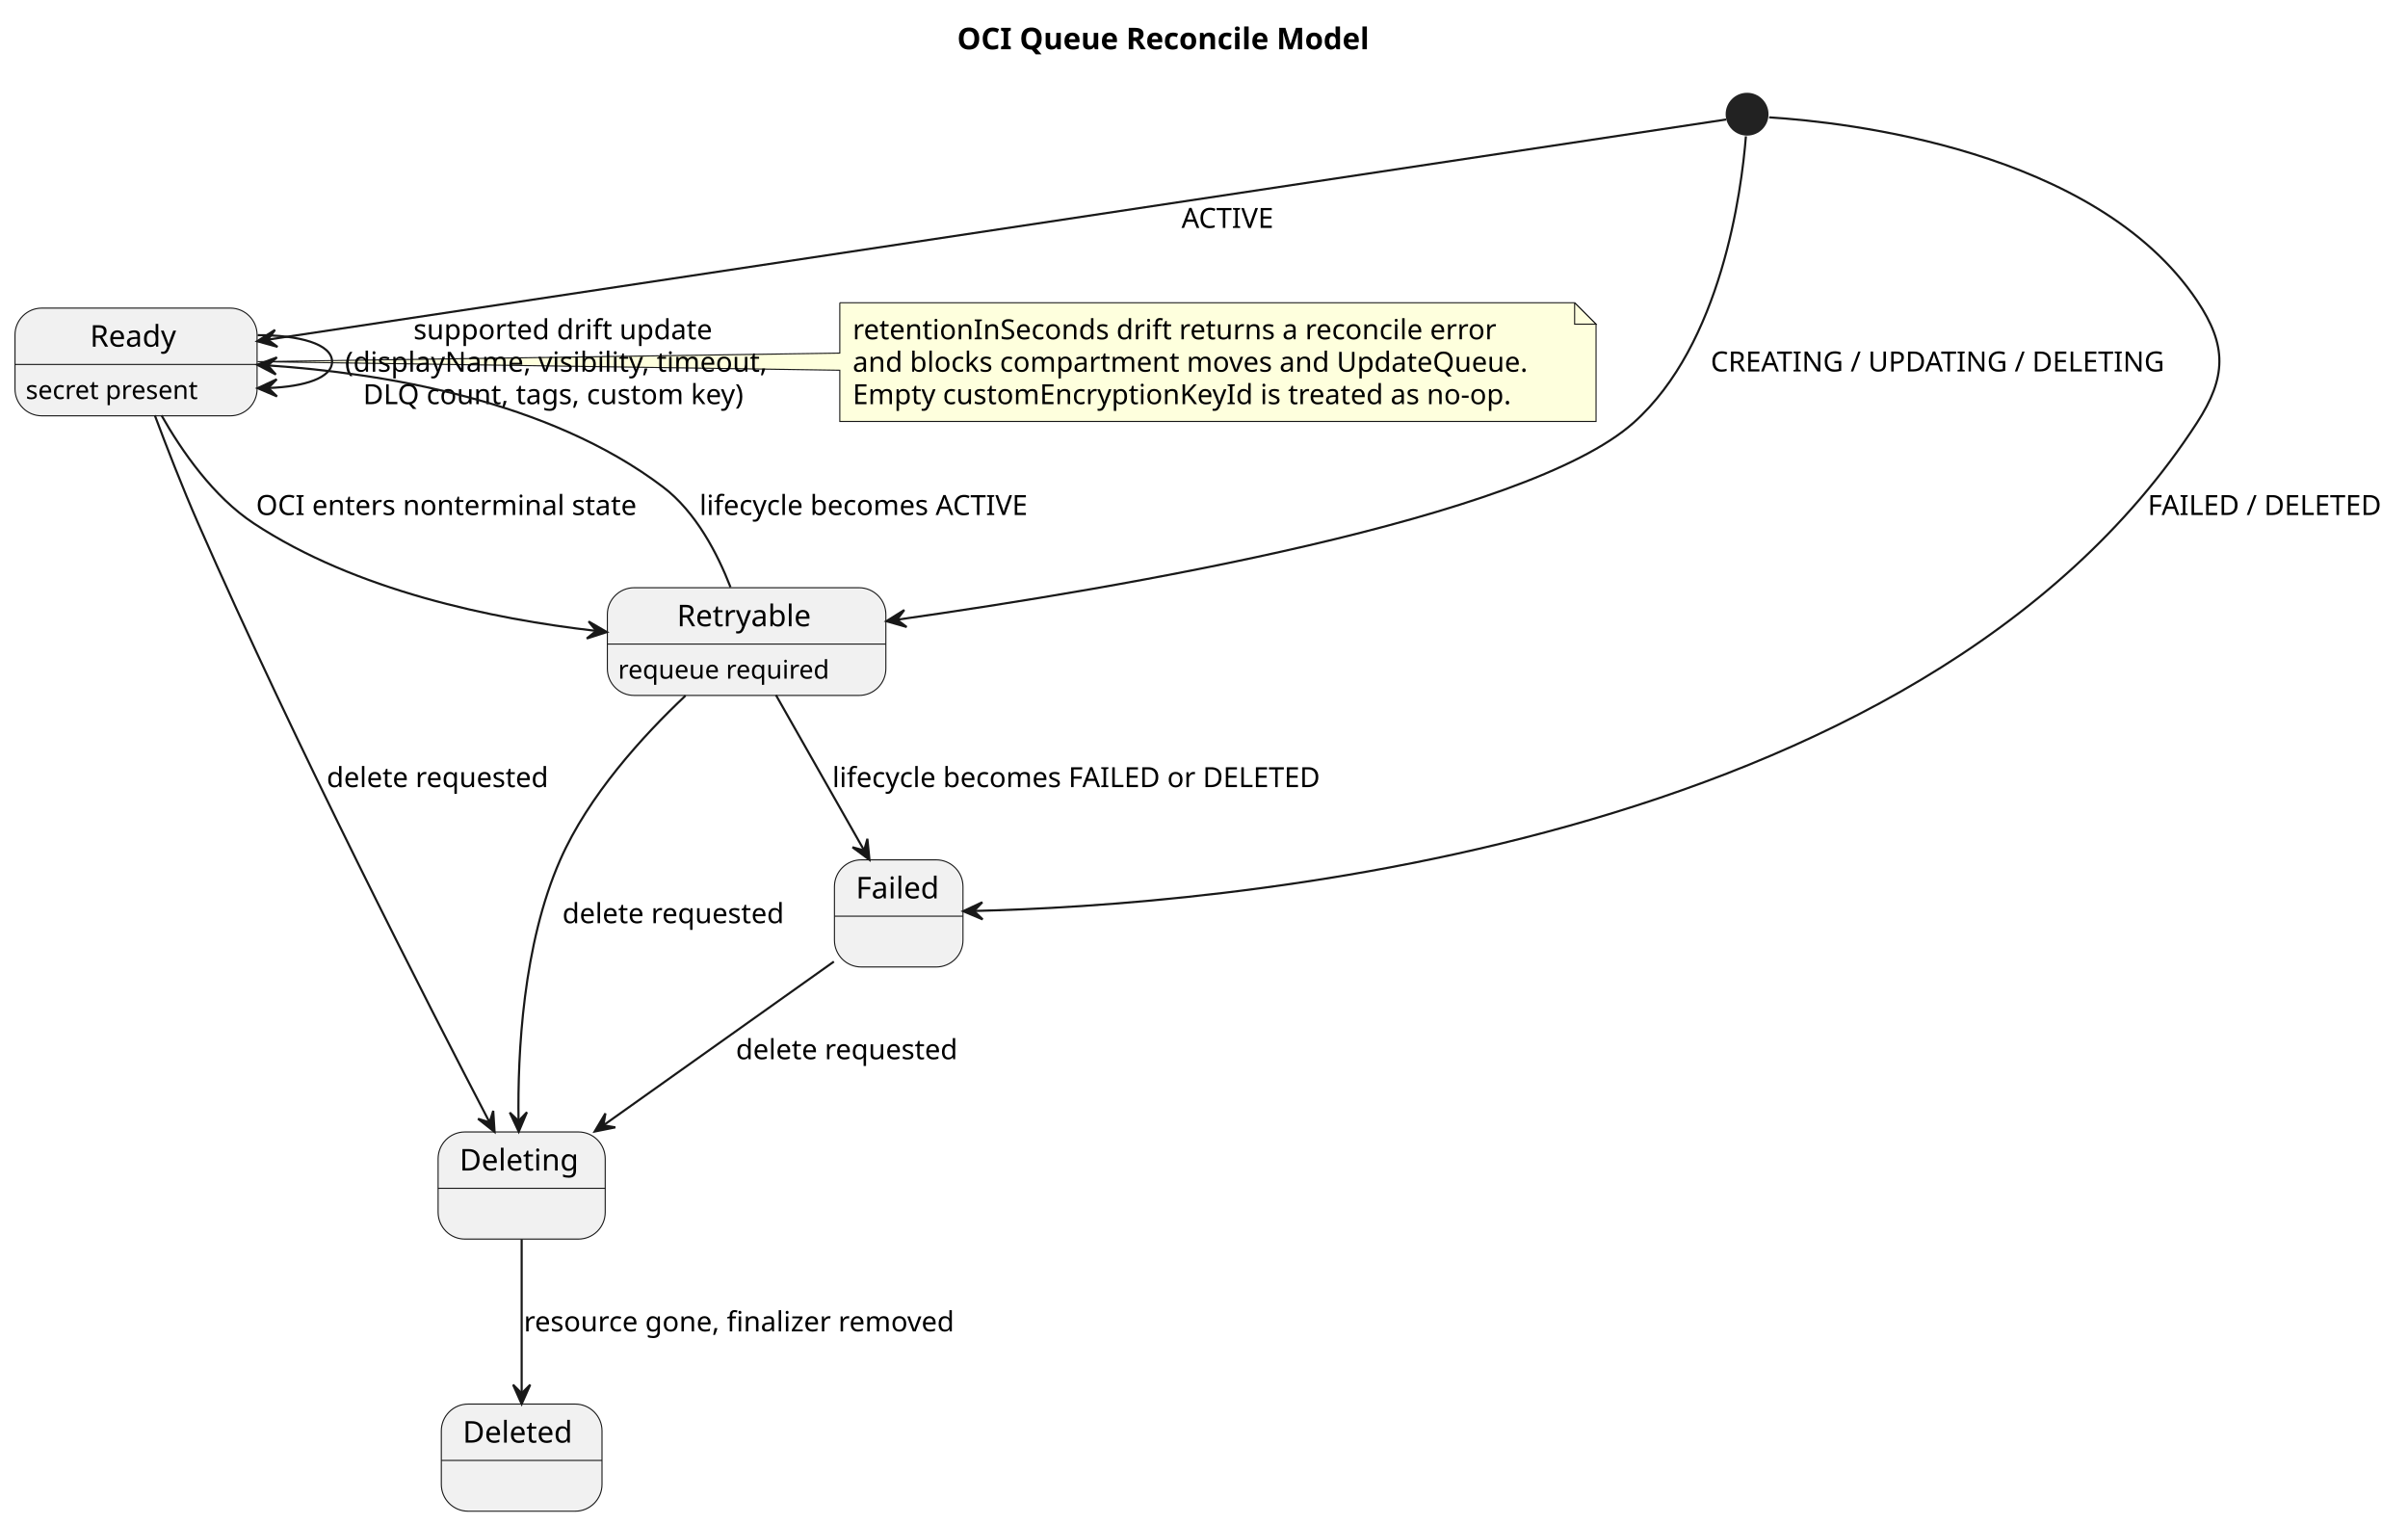
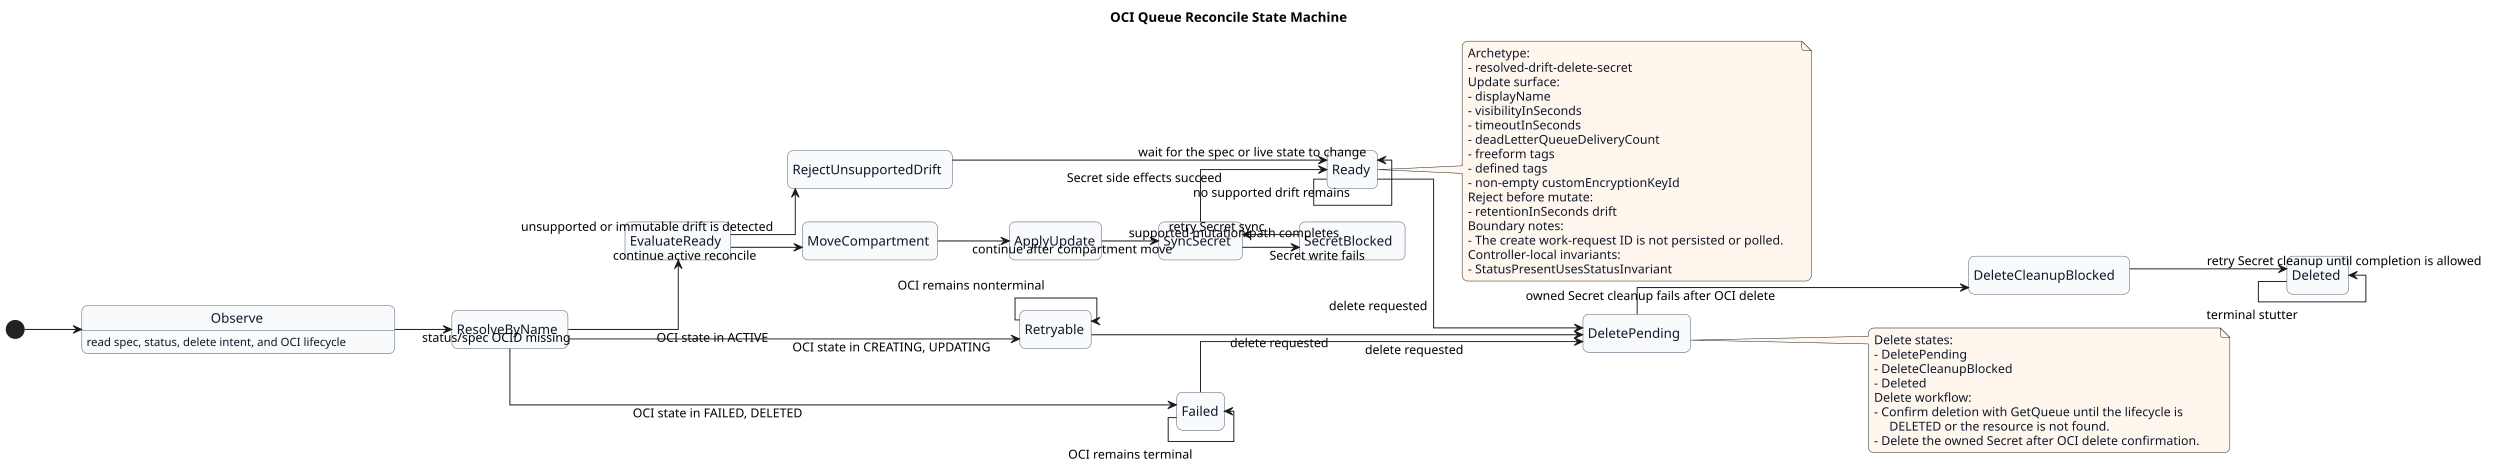
- <svg xmlns="http://www.w3.org/2000/svg" contentStyleType="text/css" height="711px" preserveAspectRatio="none" style="width:1124px;height:711px;background:#FFFFFF;" version="1.1" viewBox="0 0 1124 711" width="1124px" zoomAndPan="magnify">
+ <svg xmlns="http://www.w3.org/2000/svg" contentStyleType="text/css" height="498px" preserveAspectRatio="none" style="width:2628px;height:498px;background:#FFFFFF;" version="1.1" viewBox="0 0 2628 498" width="2628px" zoomAndPan="magnify">
  <defs />
  <g>
-     <text fill="#000000" font-family="sans-serif" font-size="14" font-weight="bold" lengthAdjust="spacing" textLength="217" x="446.75" y="22.995">OCI Queue Reconcile Model</text>
-     <ellipse cx="815.5" cy="53.297" fill="#222222" rx="10" ry="10" style="stroke:none;stroke-width:1.0;" />
-     <g id="Ready">
-       <rect fill="#F1F1F1" height="50.266" rx="12.5" ry="12.5" style="stroke:#181818;stroke-width:0.5;" width="113" x="7" y="143.797" />
-       <line style="stroke:#181818;stroke-width:0.5;" x1="7" x2="120" y1="170.094" y2="170.094" />
-       <text fill="#000000" font-family="sans-serif" font-size="14" lengthAdjust="spacing" textLength="43" x="42" y="161.792">Ready</text>
-       <text fill="#000000" font-family="sans-serif" font-size="12" lengthAdjust="spacing" textLength="93" x="12" y="186.232">secret present</text>
+     <text fill="#000000" font-family="sans-serif" font-size="14" font-weight="bold" lengthAdjust="spacing" textLength="281" x="1166.93" y="22.995">OCI Queue Reconcile State Machine</text>
+     <ellipse cx="16" cy="346.297" fill="#222222" rx="10" ry="10" style="stroke:none;stroke-width:1.0;" />
+     <g id="Observe">
+       <rect fill="#F8FAFC" height="50.266" rx="6" ry="6" style="stroke:#475569;stroke-width:0.5;" width="329" x="86" y="321.297" />
+       <line style="stroke:#475569;stroke-width:0.5;" x1="86" x2="415" y1="347.594" y2="347.594" />
+       <text fill="#0F172A" font-family="sans-serif" font-size="14" lengthAdjust="spacing" textLength="58" x="221.5" y="339.292">Observe</text>
+       <text fill="#0F172A" font-family="sans-serif" font-size="12" lengthAdjust="spacing" textLength="309" x="91" y="363.732">read spec, status, delete intent, and OCI lifecycle</text>
    </g>
-     <g id="Retryable">
-       <rect fill="#F1F1F1" height="50.266" rx="12.5" ry="12.5" style="stroke:#181818;stroke-width:0.5;" width="130" x="283.5" y="274.297" />
-       <line style="stroke:#181818;stroke-width:0.5;" x1="283.5" x2="413.5" y1="300.594" y2="300.594" />
-       <text fill="#000000" font-family="sans-serif" font-size="14" lengthAdjust="spacing" textLength="65" x="316" y="292.292">Retryable</text>
-       <text fill="#000000" font-family="sans-serif" font-size="12" lengthAdjust="spacing" textLength="110" x="288.5" y="316.732">requeue required</text>
+     <rect fill="#F8FAFC" height="40" rx="6" ry="6" style="stroke:#475569;stroke-width:0.5;" width="122" x="475" y="326.297" />
+     <text fill="#0F172A" font-family="sans-serif" font-size="14" lengthAdjust="spacing" textLength="112" x="480" y="351.144">ResolveByName</text>
+     <rect fill="#F8FAFC" height="40" rx="6" ry="6" style="stroke:#475569;stroke-width:0.5;" width="111" x="657" y="233.297" />
+     <text fill="#0F172A" font-family="sans-serif" font-size="14" lengthAdjust="spacing" textLength="101" x="662" y="258.144">EvaluateReady</text>
+     <rect fill="#F8FAFC" height="40" rx="6" ry="6" style="stroke:#475569;stroke-width:0.5;" width="75" x="1072" y="326.297" />
+     <text fill="#0F172A" font-family="sans-serif" font-size="14" lengthAdjust="spacing" textLength="65" x="1077" y="351.144">Retryable</text>
+     <rect fill="#F8FAFC" height="40" rx="6" ry="6" style="stroke:#475569;stroke-width:0.5;" width="50" x="1237" y="412.297" />
+     <text fill="#0F172A" font-family="sans-serif" font-size="14" lengthAdjust="spacing" textLength="40" x="1242" y="437.144">Failed</text>
+     <rect fill="#F8FAFC" height="40" rx="6" ry="6" style="stroke:#475569;stroke-width:0.5;" width="173" x="828" y="158.297" />
+     <text fill="#0F172A" font-family="sans-serif" font-size="14" lengthAdjust="spacing" textLength="163" x="833" y="183.144">RejectUnsupportedDrift</text>
+     <rect fill="#F8FAFC" height="40" rx="6" ry="6" style="stroke:#475569;stroke-width:0.5;" width="53" x="1395" y="158.297" />
+     <text fill="#0F172A" font-family="sans-serif" font-size="14" lengthAdjust="spacing" textLength="43" x="1400" y="183.144">Ready</text>
+     <rect fill="#F8FAFC" height="40" rx="6" ry="6" style="stroke:#475569;stroke-width:0.5;" width="142" x="843.5" y="233.297" />
+     <text fill="#0F172A" font-family="sans-serif" font-size="14" lengthAdjust="spacing" textLength="132" x="848.5" y="258.144">MoveCompartment</text>
+     <rect fill="#F8FAFC" height="40" rx="6" ry="6" style="stroke:#475569;stroke-width:0.5;" width="97" x="1061" y="233.297" />
+     <text fill="#0F172A" font-family="sans-serif" font-size="14" lengthAdjust="spacing" textLength="87" x="1066" y="258.144">ApplyUpdate</text>
+     <rect fill="#F8FAFC" height="40" rx="6" ry="6" style="stroke:#475569;stroke-width:0.5;" width="88" x="1218" y="233.297" />
+     <text fill="#0F172A" font-family="sans-serif" font-size="14" lengthAdjust="spacing" textLength="78" x="1223" y="258.144">SyncSecret</text>
+     <rect fill="#F8FAFC" height="40" rx="6" ry="6" style="stroke:#475569;stroke-width:0.5;" width="111" x="1366" y="233.297" />
+     <text fill="#0F172A" font-family="sans-serif" font-size="14" lengthAdjust="spacing" textLength="101" x="1371" y="258.144">SecretBlocked</text>
+     <rect fill="#F8FAFC" height="40" rx="6" ry="6" style="stroke:#475569;stroke-width:0.5;" width="113" x="1664" y="330.297" />
+     <text fill="#0F172A" font-family="sans-serif" font-size="14" lengthAdjust="spacing" textLength="103" x="1669" y="355.144">DeletePending</text>
+     <rect fill="#F8FAFC" height="40" rx="6" ry="6" style="stroke:#475569;stroke-width:0.5;" width="169" x="2069.5" y="269.297" />
+     <text fill="#0F172A" font-family="sans-serif" font-size="14" lengthAdjust="spacing" textLength="159" x="2074.5" y="294.144">DeleteCleanupBlocked</text>
+     <rect fill="#F8FAFC" height="40" rx="6" ry="6" style="stroke:#475569;stroke-width:0.5;" width="65" x="2404" y="269.297" />
+     <text fill="#0F172A" font-family="sans-serif" font-size="14" lengthAdjust="spacing" textLength="55" x="2409" y="294.144">Deleted</text>
+     <g id="elem_GMN39">
+       <path d="M1537,49.297 L1537,174.297 L1448.03,178.297 L1537,182.297 L1537,289.422 A6,6 0 0 0 1543,295.422 L1898,295.422 A6,6 0 0 0 1904,289.422 L1904,53.297 L1894,43.297 L1543,43.297 A6,6 0 0 0 1537,49.297 " fill="#FFF7ED" style="stroke:#181818;stroke-width:0.5;" />
+       <path d="M1894,43.297 L1894,50.297 A3,3 0 0 0 1897,53.297 L1904,53.297 L1894,43.297 " fill="#FFF7ED" style="stroke:#181818;stroke-width:0.5;" />
+       <text fill="#0F172A" font-family="sans-serif" font-size="13" lengthAdjust="spacing" textLength="69" x="1543" y="60.364">Archetype:</text>
+       <text fill="#0F172A" font-family="sans-serif" font-size="13" lengthAdjust="spacing" textLength="183" x="1543" y="75.497">- resolved-drift-delete-secret</text>
+       <text fill="#0F172A" font-family="sans-serif" font-size="13" lengthAdjust="spacing" textLength="102" x="1543" y="90.629">Update surface:</text>
+       <text fill="#0F172A" font-family="sans-serif" font-size="13" lengthAdjust="spacing" textLength="92" x="1543" y="105.762">- displayName</text>
+       <text fill="#0F172A" font-family="sans-serif" font-size="13" lengthAdjust="spacing" textLength="124" x="1543" y="120.895">- visibilityInSeconds</text>
+       <text fill="#0F172A" font-family="sans-serif" font-size="13" lengthAdjust="spacing" textLength="125" x="1543" y="136.028">- timeoutInSeconds</text>
+       <text fill="#0F172A" font-family="sans-serif" font-size="13" lengthAdjust="spacing" textLength="210" x="1543" y="151.161">- deadLetterQueueDeliveryCount</text>
+       <text fill="#0F172A" font-family="sans-serif" font-size="13" lengthAdjust="spacing" textLength="96" x="1543" y="166.293">- freeform tags</text>
+       <text fill="#0F172A" font-family="sans-serif" font-size="13" lengthAdjust="spacing" textLength="88" x="1543" y="181.426">- defined tags</text>
+       <text fill="#0F172A" font-family="sans-serif" font-size="13" lengthAdjust="spacing" textLength="232" x="1543" y="196.559">- non-empty customEncryptionKeyId</text>
+       <text fill="#0F172A" font-family="sans-serif" font-size="13" lengthAdjust="spacing" textLength="139" x="1543" y="211.692">Reject before mutate:</text>
+       <text fill="#0F172A" font-family="sans-serif" font-size="13" lengthAdjust="spacing" textLength="162" x="1543" y="226.825">- retentionInSeconds drift</text>
+       <text fill="#0F172A" font-family="sans-serif" font-size="13" lengthAdjust="spacing" textLength="105" x="1543" y="241.958">Boundary notes:</text>
+       <text fill="#0F172A" font-family="sans-serif" font-size="13" lengthAdjust="spacing" textLength="346" x="1543" y="257.09">- The create work-request ID is not persisted or polled.</text>
+       <text fill="#0F172A" font-family="sans-serif" font-size="13" lengthAdjust="spacing" textLength="166" x="1543" y="272.223">Controller-local invariants:</text>
+       <text fill="#0F172A" font-family="sans-serif" font-size="13" lengthAdjust="spacing" textLength="229" x="1543" y="287.356">- StatusPresentUsesStatusInvariant</text>
    </g>
-     <g id="Failed">
-       <rect fill="#F1F1F1" height="50" rx="12.5" ry="12.5" style="stroke:#181818;stroke-width:0.5;" width="60" x="389.5" y="401.297" />
-       <line style="stroke:#181818;stroke-width:0.5;" x1="389.5" x2="449.5" y1="427.594" y2="427.594" />
-       <text fill="#000000" font-family="sans-serif" font-size="14" lengthAdjust="spacing" textLength="40" x="399.5" y="419.292">Failed</text>
+     <g id="elem_GMN42">
+       <path d="M1964,350.797 L1964,353.547 L1777.17,357.547 L1964,361.547 L1964,469.859 A6,6 0 0 0 1970,475.859 L2338,475.859 A6,6 0 0 0 2344,469.859 L2344,354.797 L2334,344.797 L1970,344.797 A6,6 0 0 0 1964,350.797 " fill="#FFF7ED" style="stroke:#181818;stroke-width:0.5;" />
+       <path d="M2334,344.797 L2334,351.797 A3,3 0 0 0 2337,354.797 L2344,354.797 L2334,344.797 " fill="#FFF7ED" style="stroke:#181818;stroke-width:0.5;" />
+       <text fill="#0F172A" font-family="sans-serif" font-size="13" lengthAdjust="spacing" textLength="90" x="1970" y="361.864">Delete states:</text>
+       <text fill="#0F172A" font-family="sans-serif" font-size="13" lengthAdjust="spacing" textLength="102" x="1970" y="376.997">- DeletePending</text>
+       <text fill="#0F172A" font-family="sans-serif" font-size="13" lengthAdjust="spacing" textLength="153" x="1970" y="392.129">- DeleteCleanupBlocked</text>
+       <text fill="#0F172A" font-family="sans-serif" font-size="13" lengthAdjust="spacing" textLength="59" x="1970" y="407.262">- Deleted</text>
+       <text fill="#0F172A" font-family="sans-serif" font-size="13" lengthAdjust="spacing" textLength="103" x="1970" y="422.395">Delete workflow:</text>
+       <text fill="#0F172A" font-family="sans-serif" font-size="13" lengthAdjust="spacing" textLength="336" x="1970" y="437.528">- Confirm deletion with GetQueue until the lifecycle is</text>
+       <text fill="#0F172A" font-family="sans-serif" font-size="13" lengthAdjust="spacing" textLength="243" x="1986" y="452.661">DELETED or the resource is not found.</text>
+       <text fill="#0F172A" font-family="sans-serif" font-size="13" lengthAdjust="spacing" textLength="359" x="1970" y="467.793">- Delete the owned Secret after OCI delete confirmation.</text>
    </g>
-     <g id="Deleting">
-       <rect fill="#F1F1F1" height="50" rx="12.5" ry="12.5" style="stroke:#181818;stroke-width:0.5;" width="78" x="204.5" y="528.297" />
-       <line style="stroke:#181818;stroke-width:0.5;" x1="204.5" x2="282.5" y1="554.594" y2="554.594" />
-       <text fill="#000000" font-family="sans-serif" font-size="14" lengthAdjust="spacing" textLength="58" x="214.5" y="546.292">Deleting</text>
+     <g id="link_*start_Observe">
+       <path d="M26.08,346.297 C26.08,346.297 80.84,346.297 80.84,346.297 " fill="none" id="*start-to-Observe" style="stroke:#181818;stroke-width:1.0;" />
+       <polygon fill="#181818" points="85.84,346.297,76.84,342.297,80.84,346.297,76.84,350.297,85.84,346.297" style="stroke:#181818;stroke-width:1.0;" />
    </g>
-     <g id="Deleted">
-       <rect fill="#F1F1F1" height="50" rx="12.5" ry="12.5" style="stroke:#181818;stroke-width:0.5;" width="75" x="206" y="655.297" />
-       <line style="stroke:#181818;stroke-width:0.5;" x1="206" x2="281" y1="681.594" y2="681.594" />
-       <text fill="#000000" font-family="sans-serif" font-size="14" lengthAdjust="spacing" textLength="55" x="216" y="673.292">Deleted</text>
+     <g id="link_Observe_ResolveByName">
+       <path d="M415.34,346.297 C415.34,346.297 469.86,346.297 469.86,346.297 " fill="none" id="Observe-to-ResolveByName" style="stroke:#181818;stroke-width:1.0;" />
+       <polygon fill="#181818" points="474.86,346.297,465.86,342.297,469.86,346.297,465.86,350.297,474.86,346.297" style="stroke:#181818;stroke-width:1.0;" />
+       <text fill="#000000" font-family="sans-serif" font-size="13" lengthAdjust="spacing" textLength="163" x="443.6" y="359.364">status/spec OCID missing</text>
    </g>
-     <g id="elem_GMN19">
-       <path d="M392,141.297 L392,164.797 L120.21,168.797 L392,172.797 L392,196.695 A0,0 0 0 0 392,196.695 L745,196.695 A0,0 0 0 0 745,196.695 L745,151.297 L735,141.297 L392,141.297 A0,0 0 0 0 392,141.297 " fill="#FEFFDD" style="stroke:#181818;stroke-width:0.5;" />
-       <path d="M735,141.297 L735,151.297 L745,151.297 L735,141.297 " fill="#FEFFDD" style="stroke:#181818;stroke-width:0.5;" />
-       <text fill="#000000" font-family="sans-serif" font-size="13" lengthAdjust="spacing" textLength="311" x="398" y="158.364">retentionInSeconds drift returns a reconcile error</text>
-       <text fill="#000000" font-family="sans-serif" font-size="13" lengthAdjust="spacing" textLength="332" x="398" y="173.497">and blocks compartment moves and UpdateQueue.</text>
-       <text fill="#000000" font-family="sans-serif" font-size="13" lengthAdjust="spacing" textLength="323" x="398" y="188.629">Empty customEncryptionKeyId is treated as no-op.</text>
+     <g id="link_ResolveByName_EvaluateReady">
+       <path d="M597.41,346.297 C648.53,346.297 713,346.297 713,346.297 C713,346.297 713,278.477 713,278.477 " fill="none" id="ResolveByName-to-EvaluateReady" style="stroke:#181818;stroke-width:1.0;" />
+       <polygon fill="#181818" points="713,273.477,709,282.477,713,278.477,717,282.477,713,273.477" style="stroke:#181818;stroke-width:1.0;" />
+       <text fill="#000000" font-family="sans-serif" font-size="13" lengthAdjust="spacing" textLength="123" x="690.11" y="359.364">OCI state in ACTIVE</text>
    </g>
-     <g id="link_*start_Ready">
-       <path d="M805.72,55.777 C734.23,66.567 290.5,133.537 125.34,158.467 " fill="none" id="*start-to-Ready" style="stroke:#181818;stroke-width:1.0;" />
-       <polygon fill="#181818" points="120.06,159.257,129.554,161.875,125.004,158.514,128.366,153.964,120.06,159.257" style="stroke:#181818;stroke-width:1.0;" />
-       <text fill="#000000" font-family="sans-serif" font-size="13" lengthAdjust="spacing" textLength="45" x="551.5" y="106.364">ACTIVE</text>
+     <g id="link_ResolveByName_Retryable">
+       <path d="M597.1,356.297 C597.1,356.297 1066.75,356.297 1066.75,356.297 " fill="none" id="ResolveByName-to-Retryable" style="stroke:#181818;stroke-width:1.0;" />
+       <polygon fill="#181818" points="1071.75,356.297,1062.75,352.297,1066.75,356.297,1062.75,360.297,1071.75,356.297" style="stroke:#181818;stroke-width:1.0;" />
+       <text fill="#000000" font-family="sans-serif" font-size="13" lengthAdjust="spacing" textLength="217" x="832.93" y="369.364">OCI state in CREATING, UPDATING</text>
    </g>
-     <g id="link_*start_Retryable">
-       <path d="M814.95,63.627 C812.91,89.157 803.63,160.667 762.5,197.297 C712.11,242.177 523.32,274.377 418.95,289.187 " fill="none" id="*start-to-Retryable" style="stroke:#181818;stroke-width:1.0;" />
-       <polygon fill="#181818" points="413.74,289.917,423.211,292.619,418.691,289.218,422.092,284.698,413.74,289.917" style="stroke:#181818;stroke-width:1.0;" />
-       <text fill="#000000" font-family="sans-serif" font-size="13" lengthAdjust="spacing" textLength="218" x="798.5" y="173.364">CREATING / UPDATING / DELETING</text>
+     <g id="link_ResolveByName_Failed">
+       <path d="M536,366.317 C536,389.817 536,425.627 536,425.627 C536,425.627 1231.59,425.627 1231.59,425.627 " fill="none" id="ResolveByName-to-Failed" style="stroke:#181818;stroke-width:1.0;" />
+       <polygon fill="#181818" points="1236.59,425.627,1227.59,421.627,1231.59,425.627,1227.59,429.627,1236.59,425.627" style="stroke:#181818;stroke-width:1.0;" />
+       <text fill="#000000" font-family="sans-serif" font-size="13" lengthAdjust="spacing" textLength="188" x="665.14" y="438.694">OCI state in FAILED, DELETED</text>
    </g>
-     <g id="link_*start_Failed">
-       <path d="M825.81,54.767 C861.18,56.987 978.08,69.637 1025.5,140.297 C1039.62,161.337 1039.27,176.037 1025.5,197.297 C895.6,397.917 563.44,422.567 454.61,425.157 " fill="none" id="*start-to-Failed" style="stroke:#181818;stroke-width:1.0;" />
-       <polygon fill="#181818" points="449.6,425.267,458.678,429.086,454.599,425.167,458.518,421.088,449.6,425.267" style="stroke:#181818;stroke-width:1.0;" />
-       <text fill="#000000" font-family="sans-serif" font-size="13" lengthAdjust="spacing" textLength="114" x="1002.5" y="240.364">FAILED / DELETED</text>
+     <g id="link_EvaluateReady_RejectUnsupportedDrift">
+       <path d="M768.11,246.627 C800.89,246.627 836,246.627 836,246.627 C836,246.627 836,203.427 836,203.427 " fill="none" id="EvaluateReady-to-RejectUnsupportedDrift" style="stroke:#181818;stroke-width:1.0;" />
+       <polygon fill="#181818" points="836,198.427,832,207.427,836,203.427,840,207.427,836,198.427" style="stroke:#181818;stroke-width:1.0;" />
+       <text fill="#000000" font-family="sans-serif" font-size="13" lengthAdjust="spacing" textLength="275" x="547.65" y="242.694">unsupported or immutable drift is detected</text>
+     </g>
+     <g id="link_RejectUnsupportedDrift_Ready">
+       <path d="M1001.08,168.297 C1001.08,168.297 1389.85,168.297 1389.85,168.297 " fill="none" id="RejectUnsupportedDrift-to-Ready" style="stroke:#181818;stroke-width:1.0;" />
+       <polygon fill="#181818" points="1394.85,168.297,1385.85,164.297,1389.85,168.297,1385.85,172.297,1394.85,168.297" style="stroke:#181818;stroke-width:1.0;" />
+       <text fill="#000000" font-family="sans-serif" font-size="13" lengthAdjust="spacing" textLength="252" x="1196.46" y="164.364">wait for the spec or live state to change</text>
+     </g>
+     <g id="link_EvaluateReady_MoveCompartment">
+       <path d="M768.23,259.967 C768.23,259.967 838.4,259.967 838.4,259.967 " fill="none" id="EvaluateReady-to-MoveCompartment" style="stroke:#181818;stroke-width:1.0;" />
+       <polygon fill="#181818" points="843.4,259.967,834.4,255.967,838.4,259.967,834.4,263.967,843.4,259.967" style="stroke:#181818;stroke-width:1.0;" />
+       <text fill="#000000" font-family="sans-serif" font-size="13" lengthAdjust="spacing" textLength="158" x="644.32" y="273.034">continue active reconcile</text>
+     </g>
+     <g id="link_MoveCompartment_ApplyUpdate">
+       <path d="M985.73,253.297 C985.73,253.297 1055.99,253.297 1055.99,253.297 " fill="none" id="MoveCompartment-to-ApplyUpdate" style="stroke:#181818;stroke-width:1.0;" />
+       <polygon fill="#181818" points="1060.99,253.297,1051.99,249.297,1055.99,253.297,1051.99,257.297,1060.99,253.297" style="stroke:#181818;stroke-width:1.0;" />
+       <text fill="#000000" font-family="sans-serif" font-size="13" lengthAdjust="spacing" textLength="221" x="1021.86" y="266.364">continue after compartment move</text>
+     </g>
+     <g id="link_ApplyUpdate_SyncSecret">
+       <path d="M1158.17,253.297 C1158.17,253.297 1212.92,253.297 1212.92,253.297 " fill="none" id="ApplyUpdate-to-SyncSecret" style="stroke:#181818;stroke-width:1.0;" />
+       <polygon fill="#181818" points="1217.92,253.297,1208.92,249.297,1212.92,253.297,1208.92,257.297,1217.92,253.297" style="stroke:#181818;stroke-width:1.0;" />
+       <text fill="#000000" font-family="sans-serif" font-size="13" lengthAdjust="spacing" textLength="231" x="1186.55" y="249.364">supported mutation path completes</text>
+     </g>
+     <g id="link_SyncSecret_SecretBlocked">
+       <path d="M1306.01,259.967 C1306.01,259.967 1360.94,259.967 1360.94,259.967 " fill="none" id="SyncSecret-to-SecretBlocked" style="stroke:#181818;stroke-width:1.0;" />
+       <polygon fill="#181818" points="1365.94,259.967,1356.94,255.967,1360.94,259.967,1356.94,263.967,1365.94,259.967" style="stroke:#181818;stroke-width:1.0;" />
+       <text fill="#000000" font-family="sans-serif" font-size="13" lengthAdjust="spacing" textLength="105" x="1334.48" y="273.034">Secret write fails</text>
+     </g>
+     <g id="link_SecretBlocked_SyncSecret">
+       <path d="M1365.71,246.627 C1365.71,246.627 1311.2,246.627 1311.2,246.627 " fill="none" id="SecretBlocked-to-SyncSecret" style="stroke:#181818;stroke-width:1.0;" />
+       <polygon fill="#181818" points="1306.2,246.627,1315.2,250.627,1311.2,246.627,1315.2,242.627,1306.2,246.627" style="stroke:#181818;stroke-width:1.0;" />
+       <text fill="#000000" font-family="sans-serif" font-size="13" lengthAdjust="spacing" textLength="109" x="1228.46" y="242.694">retry Secret sync</text>
+     </g>
+     <g id="link_SyncSecret_Ready">
+       <path d="M1262,233.197 C1262,210.987 1262,178.297 1262,178.297 C1262,178.297 1389.8,178.297 1389.8,178.297 " fill="none" id="SyncSecret-to-Ready" style="stroke:#181818;stroke-width:1.0;" />
+       <polygon fill="#181818" points="1394.8,178.297,1385.8,174.297,1389.8,178.297,1385.8,182.297,1394.8,178.297" style="stroke:#181818;stroke-width:1.0;" />
+       <text fill="#000000" font-family="sans-serif" font-size="13" lengthAdjust="spacing" textLength="176" x="1121.45" y="191.364">Secret side effects succeed</text>
    </g>
    <g id="link_Ready_Ready">
-       <path d="M120.24,156.427 C139.51,156.357 155,160.487 155,168.797 C155,176.327 142.28,180.427 125.55,181.077 " fill="none" id="Ready-to-Ready" style="stroke:#181818;stroke-width:1.0;" />
-       <polygon fill="#181818" points="120.24,181.167,129.307,185.012,125.239,181.081,129.17,177.013,120.24,181.167" style="stroke:#181818;stroke-width:1.0;" />
-       <text fill="#000000" font-family="sans-serif" font-size="13" lengthAdjust="spacing" textLength="143" x="193" y="158.364">supported drift update</text>
-       <text fill="#000000" font-family="sans-serif" font-size="13" lengthAdjust="spacing" textLength="207" x="161" y="173.497">(displayName, visibility, timeout,</text>
-       <text fill="#000000" font-family="sans-serif" font-size="13" lengthAdjust="spacing" textLength="190" x="169.5" y="188.629">DLQ count, tags, custom key)</text>
+       <path d="M1394.71,188.297 C1387.18,188.297 1381,188.297 1381,188.297 C1381,188.297 1381,215.797 1381,215.797 C1381,215.797 1463,215.797 1463,215.797 C1463,215.797 1463,168.297 1463,168.297 C1463,168.297 1453.02,168.297 1453.02,168.297 " fill="none" id="Ready-to-Ready" style="stroke:#181818;stroke-width:1.0;" />
+       <polygon fill="#181818" points="1448.02,168.297,1457.02,172.297,1453.02,168.297,1457.02,164.297,1448.02,168.297" style="stroke:#181818;stroke-width:1.0;" />
+       <text fill="#000000" font-family="sans-serif" font-size="13" lengthAdjust="spacing" textLength="170" x="1254.14" y="206.864">no supported drift remains</text>
    </g>
-     <g id="link_Ready_Retryable">
-       <path d="M75.37,193.837 C84.81,210.487 99.57,231.827 118.5,244.297 C166.08,275.657 229.76,288.887 278.05,294.417 " fill="none" id="Ready-to-Retryable" style="stroke:#181818;stroke-width:1.0;" />
-       <polygon fill="#181818" points="283.27,294.997,274.757,290.044,278.3,294.454,273.889,297.996,283.27,294.997" style="stroke:#181818;stroke-width:1.0;" />
-       <text fill="#000000" font-family="sans-serif" font-size="13" lengthAdjust="spacing" textLength="185" x="119.5" y="240.364">OCI enters nonterminal state</text>
+     <g id="link_Retryable_Retryable">
+       <path d="M1071.88,336.297 C1068.89,336.297 1067,336.297 1067,336.297 C1067,336.297 1067,313.297 1067,313.297 C1067,313.297 1153,313.297 1153,313.297 C1153,313.297 1153,337.497 1153,337.497 C1153,337.497 1152.31,337.497 1152.31,337.497 " fill="none" id="Retryable-to-Retryable" style="stroke:#181818;stroke-width:1.0;" />
+       <polygon fill="#181818" points="1147.31,337.497,1156.31,341.497,1152.31,337.497,1156.31,333.497,1147.31,337.497" style="stroke:#181818;stroke-width:1.0;" />
+       <text fill="#000000" font-family="sans-serif" font-size="13" lengthAdjust="spacing" textLength="159" x="943.51" y="304.364">OCI remains nonterminal</text>
    </g>
-     <g id="link_Retryable_Ready">
-       <path d="M341,274.087 C334.94,258.457 324.85,238.947 309.5,227.297 C256.1,186.787 178.79,174.147 125.15,170.547 " fill="none" id="Retryable-to-Ready" style="stroke:#181818;stroke-width:1.0;" />
-       <polygon fill="#181818" points="120.03,170.227,128.761,174.784,125.02,170.541,129.263,166.799,120.03,170.227" style="stroke:#181818;stroke-width:1.0;" />
-       <text fill="#000000" font-family="sans-serif" font-size="13" lengthAdjust="spacing" textLength="162" x="326.5" y="240.364">lifecycle becomes ACTIVE</text>
+     <g id="link_Failed_Failed">
+       <path d="M1236.93,438.967 C1231.84,438.967 1228,438.967 1228,438.967 C1228,438.967 1228,464.047 1228,464.047 C1228,464.047 1297,464.047 1297,464.047 C1297,464.047 1297,432.297 1297,432.297 C1297,432.297 1292.06,432.297 1292.06,432.297 " fill="none" id="Failed-to-Failed" style="stroke:#181818;stroke-width:1.0;" />
+       <polygon fill="#181818" points="1287.06,432.297,1296.06,436.297,1292.06,432.297,1296.06,428.297,1287.06,432.297" style="stroke:#181818;stroke-width:1.0;" />
+       <text fill="#000000" font-family="sans-serif" font-size="13" lengthAdjust="spacing" textLength="135" x="1122.83" y="482.114">OCI remains terminal</text>
    </g>
-     <g id="link_Retryable_Failed">
-       <path d="M362.19,324.397 C373.93,345.067 390.86,374.867 403.27,396.727 " fill="none" id="Retryable-to-Failed" style="stroke:#181818;stroke-width:1.0;" />
-       <polygon fill="#181818" points="405.85,401.267,404.875,391.466,403.377,396.921,397.922,395.423,405.85,401.267" style="stroke:#181818;stroke-width:1.0;" />
-       <text fill="#000000" font-family="sans-serif" font-size="13" lengthAdjust="spacing" textLength="240" x="388.5" y="367.364">lifecycle becomes FAILED or DELETED</text>
+     <g id="link_Ready_DeletePending">
+       <path d="M1448.08,188.297 C1473.18,188.297 1507,188.297 1507,188.297 C1507,188.297 1507,344.697 1507,344.697 C1507,344.697 1658.85,344.697 1658.85,344.697 " fill="none" id="Ready-to-DeletePending" style="stroke:#181818;stroke-width:1.0;" />
+       <polygon fill="#181818" points="1663.85,344.697,1654.85,340.697,1658.85,344.697,1654.85,348.697,1663.85,344.697" style="stroke:#181818;stroke-width:1.0;" />
+       <text fill="#000000" font-family="sans-serif" font-size="13" lengthAdjust="spacing" textLength="109" x="1397" y="326.034">delete requested</text>
    </g>
-     <g id="link_Ready_Deleting">
-       <path d="M72.26,193.827 C77.77,208.527 85.19,227.647 92.5,244.297 C138.38,348.847 200.23,469.537 228.4,523.567 " fill="none" id="Ready-to-Deleting" style="stroke:#181818;stroke-width:1.0;" />
-       <polygon fill="#181818" points="230.85,528.267,230.227,518.438,228.534,523.836,223.137,522.143,230.85,528.267" style="stroke:#181818;stroke-width:1.0;" />
-       <text fill="#000000" font-family="sans-serif" font-size="13" lengthAdjust="spacing" textLength="109" x="152.5" y="367.364">delete requested</text>
+     <g id="link_Retryable_DeletePending">
+       <path d="M1147.26,351.897 C1147.26,351.897 1658.76,351.897 1658.76,351.897 " fill="none" id="Retryable-to-DeletePending" style="stroke:#181818;stroke-width:1.0;" />
+       <polygon fill="#181818" points="1663.76,351.897,1654.76,347.897,1658.76,351.897,1654.76,355.897,1663.76,351.897" style="stroke:#181818;stroke-width:1.0;" />
+       <text fill="#000000" font-family="sans-serif" font-size="13" lengthAdjust="spacing" textLength="109" x="1293.01" y="364.964">delete requested</text>
    </g>
-     <g id="link_Retryable_Deleting">
-       <path d="M319.99,324.657 C300.07,343.437 274.75,371.217 261.5,401.297 C244.1,440.807 241.58,491.467 242.04,522.897 " fill="none" id="Retryable-to-Deleting" style="stroke:#181818;stroke-width:1.0;" />
-       <polygon fill="#181818" points="242.14,528.157,245.959,519.079,242.04,523.158,237.961,519.239,242.14,528.157" style="stroke:#181818;stroke-width:1.0;" />
-       <text fill="#000000" font-family="sans-serif" font-size="13" lengthAdjust="spacing" textLength="109" x="262.5" y="430.864">delete requested</text>
+     <g id="link_Failed_DeletePending">
+       <path d="M1262,412.297 C1262,390.617 1262,359.097 1262,359.097 C1262,359.097 1658.82,359.097 1658.82,359.097 " fill="none" id="Failed-to-DeletePending" style="stroke:#181818;stroke-width:1.0;" />
+       <polygon fill="#181818" points="1663.82,359.097,1654.82,355.097,1658.82,359.097,1654.82,363.097,1663.82,359.097" style="stroke:#181818;stroke-width:1.0;" />
+       <text fill="#000000" font-family="sans-serif" font-size="13" lengthAdjust="spacing" textLength="109" x="1434.81" y="372.164">delete requested</text>
    </g>
-     <g id="link_Failed_Deleting">
-       <path d="M389.24,448.787 C359.52,469.897 314.06,502.177 281.83,525.077 " fill="none" id="Failed-to-Deleting" style="stroke:#181818;stroke-width:1.0;" />
-       <polygon fill="#181818" points="277.57,528.097,287.224,526.149,281.647,525.203,282.594,519.626,277.57,528.097" style="stroke:#181818;stroke-width:1.0;" />
-       <text fill="#000000" font-family="sans-serif" font-size="13" lengthAdjust="spacing" textLength="109" x="343.5" y="494.364">delete requested</text>
+     <g id="link_DeletePending_DeleteCleanupBlocked">
+       <path d="M1721,330.217 C1721,317.067 1721,302.297 1721,302.297 C1721,302.297 2064.49,302.297 2064.49,302.297 " fill="none" id="DeletePending-to-DeleteCleanupBlocked" style="stroke:#181818;stroke-width:1.0;" />
+       <polygon fill="#181818" points="2069.49,302.297,2060.49,298.297,2064.49,302.297,2060.49,306.297,2069.49,302.297" style="stroke:#181818;stroke-width:1.0;" />
+       <text fill="#000000" font-family="sans-serif" font-size="13" lengthAdjust="spacing" textLength="274" x="1603.78" y="315.364">owned Secret cleanup fails after OCI delete</text>
    </g>
-     <g id="link_Deleting_Deleted">
-       <path d="M243.5,578.397 C243.5,598.887 243.5,628.377 243.5,650.177 " fill="none" id="Deleting-to-Deleted" style="stroke:#181818;stroke-width:1.0;" />
-       <polygon fill="#181818" points="243.5,655.267,247.5,646.267,243.5,650.267,239.5,646.267,243.5,655.267" style="stroke:#181818;stroke-width:1.0;" />
-       <text fill="#000000" font-family="sans-serif" font-size="13" lengthAdjust="spacing" textLength="210" x="244.5" y="621.364">resource gone, finalizer removed</text>
+     <g id="link_DeleteCleanupBlocked_Deleted">
+       <path d="M2238.76,282.627 C2238.76,282.627 2398.96,282.627 2398.96,282.627 " fill="none" id="DeleteCleanupBlocked-to-Deleted" style="stroke:#181818;stroke-width:1.0;" />
+       <polygon fill="#181818" points="2403.96,282.627,2394.96,278.627,2398.96,282.627,2394.96,286.627,2403.96,282.627" style="stroke:#181818;stroke-width:1.0;" />
+       <text fill="#000000" font-family="sans-serif" font-size="13" lengthAdjust="spacing" textLength="301" x="2319.86" y="278.694">retry Secret cleanup until completion is allowed</text>
+     </g>
+     <g id="link_Deleted_Deleted">
+       <path d="M2403.79,295.967 C2388.66,295.967 2374,295.967 2374,295.967 C2374,295.967 2374,317.297 2374,317.297 C2374,317.297 2487,317.297 2487,317.297 C2487,317.297 2487,289.297 2487,289.297 C2487,289.297 2474.05,289.297 2474.05,289.297 " fill="none" id="Deleted-to-Deleted" style="stroke:#181818;stroke-width:1.0;" />
+       <polygon fill="#181818" points="2469.05,289.297,2478.05,293.297,2474.05,289.297,2478.05,285.297,2469.05,289.297" style="stroke:#181818;stroke-width:1.0;" />
+       <text fill="#000000" font-family="sans-serif" font-size="13" lengthAdjust="spacing" textLength="100" x="2319.41" y="335.364">terminal stutter</text>
    </g>
  </g>
</svg>
